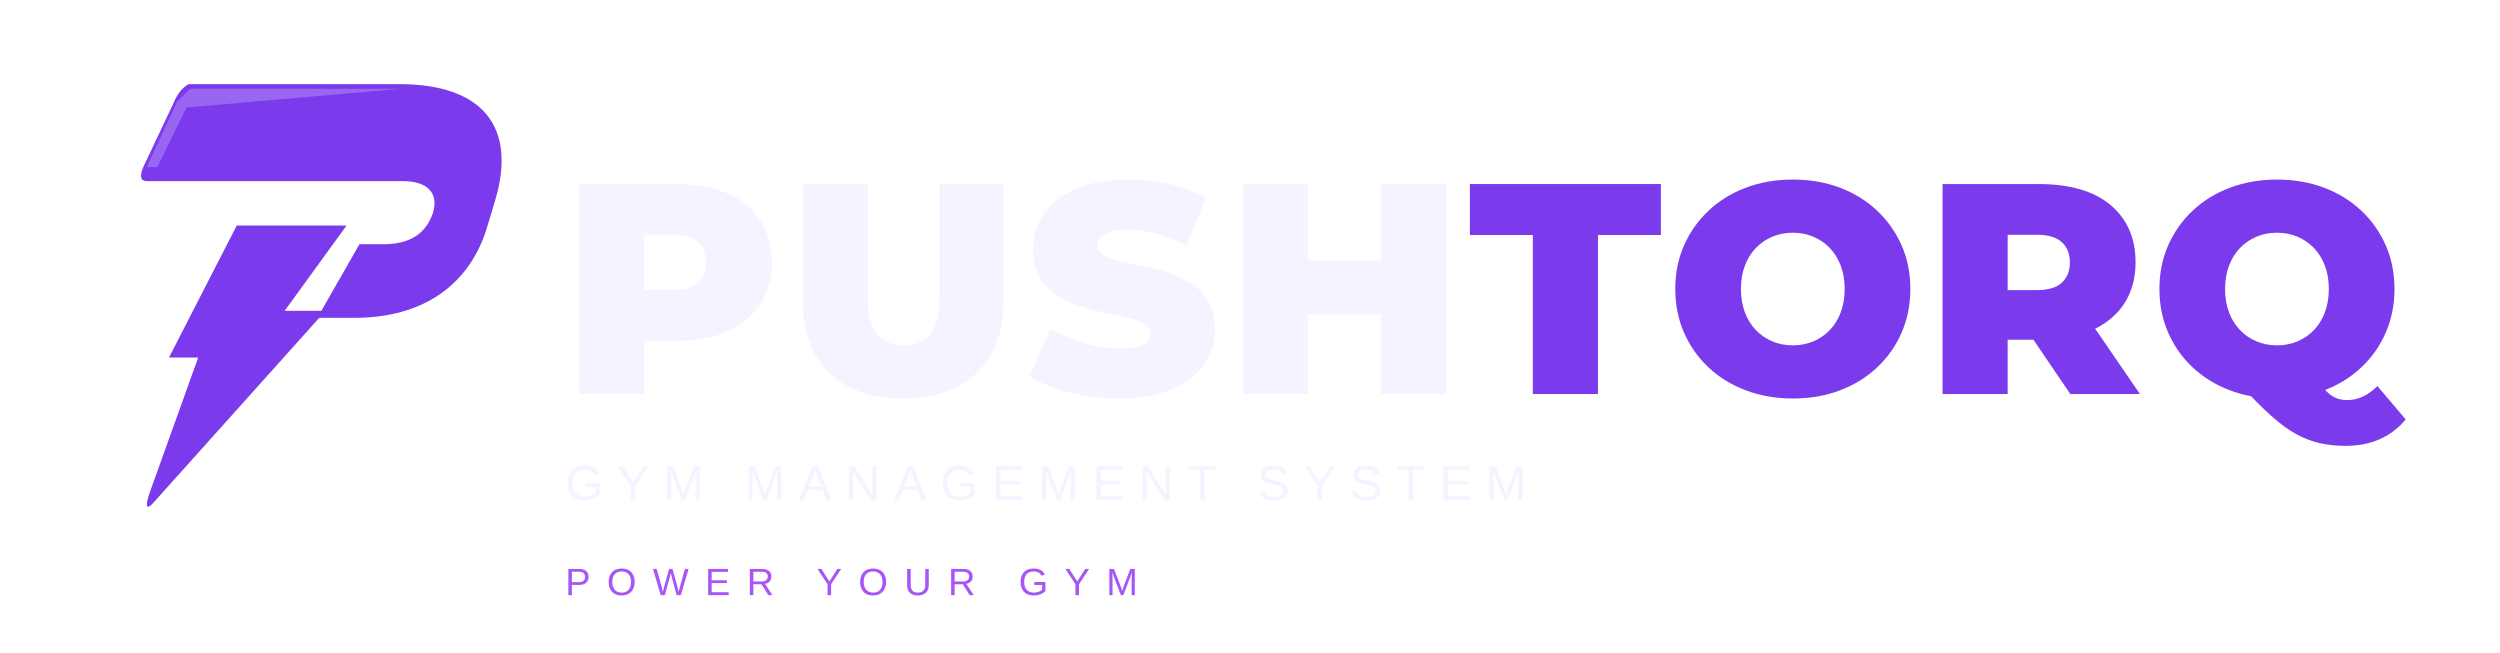
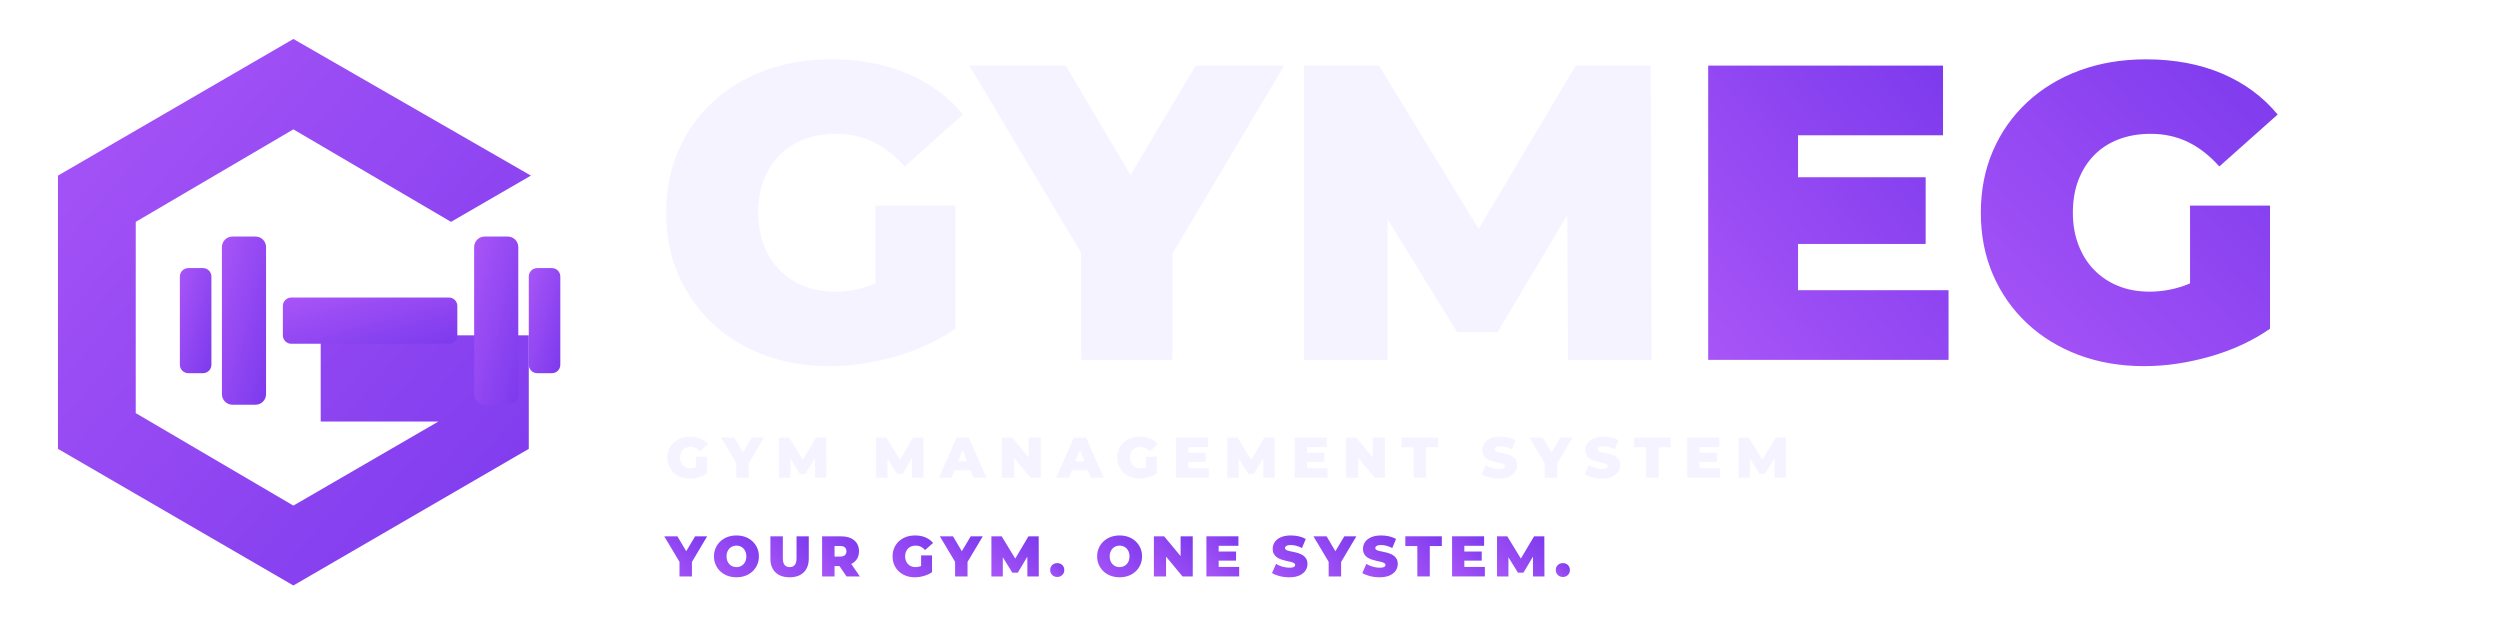
- <svg xmlns="http://www.w3.org/2000/svg" viewBox="0 0 920 240">
-   <g transform="translate(8,0) scale(.43)">
-     <path fill="#7C3AED" fill-rule="evenodd" d="M143 72H323C395 72 424 109 405 172L399 192C384 245 342 272 285 272H253L289 209H310C332 209 346 200 352 182C357 165 347 155 326 155H107Q99 155 104 143L130 88Q135 76 143 72Z" />
-     <path fill="#7C3AED" d="M184 193H278L225 266H260L112 431Q104 439 109 423L151 306H126Z" />
-     <path fill="#F5F3FF" opacity=".24" d="M144 76H324L141 92L116 143H107L133 87Z" />
+ <svg xmlns="http://www.w3.org/2000/svg" viewBox="0 0 785 195" role="img" aria-label="GYMEG — YOUR GYM. ONE SYSTEM.">
+   <defs>
+     <linearGradient id="purple" x1="0" y1="0" x2="1" y2="1">
+       <stop stop-color="#A855F7" />
+       <stop offset="1" stop-color="#7C3AED" />
+     </linearGradient>
+   </defs>
+   <g transform="translate(5 3) scale(.66)">
+     <path d="M245 79 132 14 20 79V209L132 274 244 209V155H145V196H201L132 236 57 192V101L132 57 207 101Z" fill="url(#purple)" />
+     <g fill="url(#purple)">
+       <rect x="78" y="123" width="15" height="50" rx="4" />
+       <rect x="98" y="108" width="21" height="80" rx="5" />
+       <rect x="127" y="137" width="83" height="22" rx="4" />
+       <rect x="218" y="108" width="21" height="80" rx="5" />
+       <rect x="244" y="123" width="15" height="50" rx="4" />
+     </g>
  </g>
-   <g transform="translate(206,145) scale(0.1103896,-0.1103896)">
-     <path fill="#F5F3FF" transform="translate(0,0)" d="M63.67 0V700H391.829Q488.898 700 559.545 668.388Q630.192 636.776 668.649 577.896Q707.106 519.016 707.106 438.637Q707.106 358.412 668.649 299.955Q630.192 241.498 559.545 209.463Q488.898 177.429 391.829 177.429H184.122L280.747 271.139V0ZM280.747 247.31 184.122 346.555H378.535Q434.049 346.555 461.117 371.114Q488.184 395.673 488.184 438.637Q488.184 481.755 461.117 506.314Q434.049 530.874 378.535 530.874H184.122L280.747 630.118Z" />
-     <path fill="#F5F3FF" transform="translate(752,0)" d="M392.465 -14.914Q234.567 -14.914 146.118 71.0Q57.67 156.914 57.67 313.294V700H274.747V319.829Q274.747 234.865 306.849 198.573Q338.951 162.281 394.31 162.281Q450.514 162.281 482.194 198.573Q513.874 234.865 513.874 319.829V700H727.261V313.294Q727.261 156.914 638.812 71.0Q550.363 -14.914 392.465 -14.914Z" />
-     <path fill="#F5F3FF" transform="translate(1549,0)" d="M316.759 -14.914Q229.845 -14.914 149.086 5.706Q68.327 26.327 16.878 59.257L87.449 218.539Q136.053 188.763 197.631 170.488Q259.208 152.212 318.449 152.212Q356.171 152.212 378.231 158.03Q400.29 163.849 410.531 174.52Q420.772 185.192 420.772 199.673Q420.772 221 399.461 233.473Q378.151 245.947 343.263 254.223Q308.376 262.498 266.755 271.231Q225.135 279.963 183.092 293.886Q141.049 307.808 106.161 330.576Q71.274 353.343 49.963 390.533Q28.653 427.723 28.653 483.723Q28.653 547.327 64.067 599.741Q99.482 652.155 170.198 683.535Q240.914 714.914 346.743 714.914Q416.347 714.914 484.106 699.759Q551.865 684.604 605.314 653.759L539.588 495.168Q488.518 521.633 439.786 534.71Q391.053 547.788 344.898 547.788Q307.486 547.788 285.004 540.547Q262.522 533.306 252.781 521.29Q243.041 509.274 243.041 494.637Q243.041 474.155 264.351 462.104Q285.661 450.053 320.549 442.277Q355.436 434.502 397.479 426.114Q439.522 417.726 481.143 403.882Q522.763 390.037 557.651 367.347Q592.539 344.657 613.849 307.89Q635.159 271.122 635.159 216.122Q635.159 153.518 599.667 101.104Q564.175 48.69 493.804 16.888Q423.433 -14.914 316.759 -14.914Z" />
-     <path fill="#F5F3FF" transform="translate(2213,0)" d="M524.339 0V700H741.416V0ZM63.67 0V700H280.747V0ZM265.677 265.445V444.71H539.253V265.445Z" />
-     <path fill="#7C3AED" transform="translate(3030,0)" d="M213.808 0V530.029H4V700H640.694V530.029H430.885V0Z" />
-     <path fill="#7C3AED" transform="translate(3687,0)" d="M423.991 -14.914Q339.223 -14.914 267.309 12.086Q195.396 39.086 142.784 88.431Q90.171 137.776 60.904 204.481Q31.637 271.186 31.637 350.398Q31.637 429.611 60.907 495.737Q90.177 561.862 142.806 611.411Q195.435 660.959 267.234 687.937Q339.033 714.914 423.535 714.914Q508.759 714.914 580.152 687.964Q651.545 661.014 704.141 611.516Q756.737 562.017 786.007 495.838Q815.277 429.659 815.277 350.383Q815.277 271.107 786.01 204.364Q756.743 137.62 704.144 88.303Q651.545 38.986 580.152 12.036Q508.759 -14.914 423.991 -14.914ZM423.497 162.281Q460.102 162.281 491.483 175.39Q522.864 188.499 546.446 212.915Q570.029 237.33 583.192 272.049Q596.355 306.767 596.355 350.047Q596.355 393.327 583.21 427.985Q570.064 462.643 546.474 487.067Q522.884 511.492 491.531 524.605Q460.178 537.719 423.573 537.719Q386.967 537.719 355.54 524.6Q324.113 511.481 300.497 487.048Q276.88 462.615 263.72 427.944Q250.559 393.274 250.559 350.051Q250.559 306.829 263.712 272.11Q276.866 237.392 300.47 212.922Q324.073 188.453 355.482 175.367Q386.892 162.281 423.497 162.281Z" />
-     <path fill="#7C3AED" transform="translate(4546,0)" d="M63.67 0V700H383.38Q540.657 700 623.882 629.853Q707.106 559.706 707.106 438.637Q707.106 358.412 668.649 300.455Q630.192 242.498 559.545 211.731Q488.898 180.963 391.829 180.963H184.122L280.747 271.139V0ZM489.494 0 316.564 254.845H546.865L721.641 0ZM280.747 247.31 184.122 346.4H378.535Q434.049 346.4 461.117 371.037Q488.184 395.673 488.184 438.637Q488.184 481.755 461.117 506.314Q434.049 530.874 378.535 530.874H184.122L280.747 630.118Z" />
-     <path fill="#7C3AED" transform="translate(5301,0)" d="M423.568 -14.914Q339.223 -14.914 267.309 12.086Q195.396 39.086 142.784 88.431Q90.171 137.776 60.904 204.505Q31.637 271.234 31.637 350Q31.637 429.611 60.904 495.918Q90.171 562.224 142.803 611.592Q195.435 660.959 267.295 687.937Q339.155 714.914 423.535 714.914Q508.759 714.914 580.152 687.964Q651.545 661.014 704.144 611.697Q756.743 562.38 786.01 496.019Q815.277 429.659 815.277 349.984Q815.277 271.155 786.01 204.388Q756.743 137.62 704.144 88.303Q651.545 38.986 580.152 12.036Q508.759 -14.914 423.568 -14.914ZM652.535 -172.812Q605.551 -172.812 564.947 -163.467Q524.343 -154.122 485.851 -132.588Q447.359 -111.053 405.6 -73.794Q363.841 -36.535 312.702 18.604L537.779 74.261Q562.555 37.261 581.028 16.796Q599.502 -3.67 617.398 -11.98Q635.294 -20.29 657.064 -20.29Q712.171 -20.29 758.257 26.726L852.657 -84.743Q778.588 -172.812 652.535 -172.812ZM423.535 162.281Q460.102 162.281 491.472 175.367Q522.841 188.453 546.445 212.924Q570.048 237.396 583.202 272.116Q596.355 306.837 596.355 350Q596.355 393.327 583.202 428.001Q570.048 462.675 546.445 487.111Q522.841 511.547 491.472 524.633Q460.102 537.719 423.535 537.719Q386.967 537.719 355.52 524.633Q324.073 511.547 300.47 487.111Q276.866 462.675 263.712 428.001Q250.559 393.327 250.559 350Q250.559 306.837 263.712 272.116Q276.866 237.396 300.47 212.924Q324.073 188.453 355.52 175.367Q386.967 162.281 423.535 162.281Z" />
-   </g>
-   <text x="208" y="184" font-family="Arial,sans-serif" font-size="18" letter-spacing="5" fill="#F5F3FF">GYM MANAGEMENT SYSTEM</text>
-   <text x="208" y="219" font-family="Arial,sans-serif" font-size="14" letter-spacing="6" fill="#A855F7">POWER YOUR GYM</text>
+   <path d="M420.155 -14.914Q335.776 -14.914 264.741 11.586Q193.706 38.086 141.516 87.008Q89.327 135.931 60.482 202.698Q31.637 269.465 31.637 350Q31.637 430.535 60.482 497.302Q89.327 564.069 142.016 612.992Q194.706 661.914 266.586 688.414Q338.465 714.914 424.69 714.914Q525.898 714.914 605.614 681.0Q685.33 647.086 737.71 583.637L598.963 460.098Q564.567 498.719 524.439 518.219Q484.31 537.719 435.604 537.719Q393.657 537.719 359.443 524.633Q325.228 511.547 301.057 486.763Q276.885 461.98 263.722 427.653Q250.559 393.327 250.559 350Q250.559 308.518 263.722 273.769Q276.885 239.02 301.057 214.159Q325.228 189.298 358.52 175.79Q391.812 162.281 432.914 162.281Q475.086 162.281 514.947 176.324Q554.808 190.367 597.963 224.453L719.571 74.086Q657.277 30.931 576.984 8.008Q496.69 -14.914 420.155 -14.914ZM719.571 74.086 529.306 101.759V366.984H719.571Z" transform="translate(205.000 113) scale(0.132 -0.132)" fill="#F5F3FF" />
+   <path d="M242.118 0V301.571L291.776 171.584L-23.743 700H205.559L425.832 327.865H292.776L514.894 700H725.057L411.228 171.584L459.196 301.571V0Z" transform="translate(307.508 113) scale(0.132 -0.132)" fill="#F5F3FF" />
+   <path d="M63.67 0V700H242.159L526.812 233.383H432.878L710.151 700H888.641L890.486 0H691.772L689.927 399.266H722.531L524.122 65.947H428.188L222.555 399.266H262.383V0Z" transform="translate(401.040 113) scale(0.132 -0.132)" fill="#F5F3FF" />
+   <path d="M63.67 0V700H622.277V534.253H277.367V165.747H635.433V0ZM262.453 275.739V434.416H580.967V275.739Z" transform="translate(527.968 113) scale(0.132 -0.132)" fill="url(#purple)" />
+   <path d="M420.155 -14.914Q335.776 -14.914 264.741 11.586Q193.706 38.086 141.516 87.008Q89.327 135.931 60.482 202.698Q31.637 269.465 31.637 350Q31.637 430.535 60.482 497.302Q89.327 564.069 142.016 612.992Q194.706 661.914 266.586 688.414Q338.465 714.914 424.69 714.914Q525.898 714.914 605.614 681.0Q685.33 647.086 737.71 583.637L598.963 460.098Q564.567 498.719 524.439 518.219Q484.31 537.719 435.604 537.719Q393.657 537.719 359.443 524.633Q325.228 511.547 301.057 486.763Q276.885 461.98 263.722 427.653Q250.559 393.327 250.559 350Q250.559 308.518 263.722 273.769Q276.885 239.02 301.057 214.159Q325.228 189.298 358.52 175.79Q391.812 162.281 432.914 162.281Q475.086 162.281 514.947 176.324Q554.808 190.367 597.963 224.453L719.571 74.086Q657.277 30.931 576.984 8.008Q496.69 -14.914 420.155 -14.914ZM719.571 74.086 529.306 101.759V366.984H719.571Z" transform="translate(617.804 113) scale(0.132 -0.132)" fill="url(#purple)" />
+   <path d="M420.155 -14.914Q335.776 -14.914 264.741 11.586Q193.706 38.086 141.516 87.008Q89.327 135.931 60.482 202.698Q31.637 269.465 31.637 350Q31.637 430.535 60.482 497.302Q89.327 564.069 142.016 612.992Q194.706 661.914 266.586 688.414Q338.465 714.914 424.69 714.914Q525.898 714.914 605.614 681.0Q685.33 647.086 737.71 583.637L598.963 460.098Q564.567 498.719 524.439 518.219Q484.31 537.719 435.604 537.719Q393.657 537.719 359.443 524.633Q325.228 511.547 301.057 486.763Q276.885 461.98 263.722 427.653Q250.559 393.327 250.559 350Q250.559 308.518 263.722 273.769Q276.885 239.02 301.057 214.159Q325.228 189.298 358.52 175.79Q391.812 162.281 432.914 162.281Q475.086 162.281 514.947 176.324Q554.808 190.367 597.963 224.453L719.571 74.086Q657.277 30.931 576.984 8.008Q496.69 -14.914 420.155 -14.914ZM719.571 74.086 529.306 101.759V366.984H719.571Z" transform="translate(209.000 150) scale(0.018 -0.018)" fill="#F5F3FF" />
+   <path d="M242.118 0V301.571L291.776 171.584L-23.743 700H205.559L425.832 327.865H292.776L514.894 700H725.057L411.228 171.584L459.196 301.571V0Z" transform="translate(226.842 150) scale(0.018 -0.018)" fill="#F5F3FF" />
+   <path d="M63.67 0V700H242.159L526.812 233.383H432.878L710.151 700H888.641L890.486 0H691.772L689.927 399.266H722.531L524.122 65.947H428.188L222.555 399.266H262.383V0Z" transform="translate(243.460 150) scale(0.018 -0.018)" fill="#F5F3FF" />
+   <path d="" transform="translate(264.632 150) scale(0.018 -0.018)" fill="#F5F3FF" />
+   <path d="M63.67 0V700H242.159L526.812 233.383H432.878L710.151 700H888.641L890.486 0H691.772L689.927 399.266H722.531L524.122 65.947H428.188L222.555 399.266H262.383V0Z" transform="translate(273.960 150) scale(0.018 -0.018)" fill="#F5F3FF" />
+   <path d="M-16.518 0 291.033 700H504.575L812.281 0H587.514L353.604 595.6H438.469L204.559 0ZM158.967 129.135 214.469 287.037H546.396L602.053 129.135Z" transform="translate(295.132 150) scale(0.018 -0.018)" fill="#F5F3FF" />
+   <path d="M63.67 0V700H242.159L612.894 253.836H529.408V700H741.416V0H562.927L192.192 446.164H275.677V0Z" transform="translate(313.460 150) scale(0.018 -0.018)" fill="#F5F3FF" />
+   <path d="M-16.518 0 291.033 700H504.575L812.281 0H587.514L353.604 595.6H438.469L204.559 0ZM158.967 129.135 214.469 287.037H546.396L602.053 129.135Z" transform="translate(331.950 150) scale(0.018 -0.018)" fill="#F5F3FF" />
+   <path d="M420.155 -14.914Q335.776 -14.914 264.741 11.586Q193.706 38.086 141.516 87.008Q89.327 135.931 60.482 202.698Q31.637 269.465 31.637 350Q31.637 430.535 60.482 497.302Q89.327 564.069 142.016 612.992Q194.706 661.914 266.586 688.414Q338.465 714.914 424.69 714.914Q525.898 714.914 605.614 681.0Q685.33 647.086 737.71 583.637L598.963 460.098Q564.567 498.719 524.439 518.219Q484.31 537.719 435.604 537.719Q393.657 537.719 359.443 524.633Q325.228 511.547 301.057 486.763Q276.885 461.98 263.722 427.653Q250.559 393.327 250.559 350Q250.559 308.518 263.722 273.769Q276.885 239.02 301.057 214.159Q325.228 189.298 358.52 175.79Q391.812 162.281 432.914 162.281Q475.086 162.281 514.947 176.324Q554.808 190.367 597.963 224.453L719.571 74.086Q657.277 30.931 576.984 8.008Q496.69 -14.914 420.155 -14.914ZM719.571 74.086 529.306 101.759V366.984H719.571Z" transform="translate(350.278 150) scale(0.018 -0.018)" fill="#F5F3FF" />
+   <path d="M63.67 0V700H622.277V534.253H277.367V165.747H635.433V0ZM262.453 275.739V434.416H580.967V275.739Z" transform="translate(368.120 150) scale(0.018 -0.018)" fill="#F5F3FF" />
+   <path d="M63.67 0V700H242.159L526.812 233.383H432.878L710.151 700H888.641L890.486 0H691.772L689.927 399.266H722.531L524.122 65.947H428.188L222.555 399.266H262.383V0Z" transform="translate(384.234 150) scale(0.018 -0.018)" fill="#F5F3FF" />
+   <path d="M63.67 0V700H622.277V534.253H277.367V165.747H635.433V0ZM262.453 275.739V434.416H580.967V275.739Z" transform="translate(405.406 150) scale(0.018 -0.018)" fill="#F5F3FF" />
+   <path d="M63.67 0V700H242.159L612.894 253.836H529.408V700H741.416V0H562.927L192.192 446.164H275.677V0Z" transform="translate(421.520 150) scale(0.018 -0.018)" fill="#F5F3FF" />
+   <path d="M213.808 0V530.029H4V700H640.694V530.029H430.885V0Z" transform="translate(440.010 150) scale(0.018 -0.018)" fill="#F5F3FF" />
+   <path d="" transform="translate(455.620 150) scale(0.018 -0.018)" fill="#F5F3FF" />
+   <path d="M316.759 -14.914Q229.845 -14.914 149.086 5.706Q68.327 26.327 16.878 59.257L87.449 218.539Q136.053 188.763 197.631 170.488Q259.208 152.212 318.449 152.212Q356.171 152.212 378.231 158.03Q400.29 163.849 410.531 174.52Q420.772 185.192 420.772 199.673Q420.772 221 399.461 233.473Q378.151 245.947 343.263 254.223Q308.376 262.498 266.755 271.231Q225.135 279.963 183.092 293.886Q141.049 307.808 106.161 330.576Q71.274 353.343 49.963 390.533Q28.653 427.723 28.653 483.723Q28.653 547.327 64.067 599.741Q99.482 652.155 170.198 683.535Q240.914 714.914 346.743 714.914Q416.347 714.914 484.106 699.759Q551.865 684.604 605.314 653.759L539.588 495.168Q488.518 521.633 439.786 534.71Q391.053 547.788 344.898 547.788Q307.486 547.788 285.004 540.547Q262.522 533.306 252.781 521.29Q243.041 509.274 243.041 494.637Q243.041 474.155 264.351 462.104Q285.661 450.053 320.549 442.277Q355.436 434.502 397.479 426.114Q439.522 417.726 481.143 403.882Q522.763 390.037 557.651 367.347Q592.539 344.657 613.849 307.89Q635.159 271.122 635.159 216.122Q635.159 153.518 599.667 101.104Q564.175 48.69 493.804 16.888Q423.433 -14.914 316.759 -14.914Z" transform="translate(464.948 150) scale(0.018 -0.018)" fill="#F5F3FF" />
+   <path d="M242.118 0V301.571L291.776 171.584L-23.743 700H205.559L425.832 327.865H292.776L514.894 700H725.057L411.228 171.584L459.196 301.571V0Z" transform="translate(480.684 150) scale(0.018 -0.018)" fill="#F5F3FF" />
+   <path d="M316.759 -14.914Q229.845 -14.914 149.086 5.706Q68.327 26.327 16.878 59.257L87.449 218.539Q136.053 188.763 197.631 170.488Q259.208 152.212 318.449 152.212Q356.171 152.212 378.231 158.03Q400.29 163.849 410.531 174.52Q420.772 185.192 420.772 199.673Q420.772 221 399.461 233.473Q378.151 245.947 343.263 254.223Q308.376 262.498 266.755 271.231Q225.135 279.963 183.092 293.886Q141.049 307.808 106.161 330.576Q71.274 353.343 49.963 390.533Q28.653 427.723 28.653 483.723Q28.653 547.327 64.067 599.741Q99.482 652.155 170.198 683.535Q240.914 714.914 346.743 714.914Q416.347 714.914 484.106 699.759Q551.865 684.604 605.314 653.759L539.588 495.168Q488.518 521.633 439.786 534.71Q391.053 547.788 344.898 547.788Q307.486 547.788 285.004 540.547Q262.522 533.306 252.781 521.29Q243.041 509.274 243.041 494.637Q243.041 474.155 264.351 462.104Q285.661 450.053 320.549 442.277Q355.436 434.502 397.479 426.114Q439.522 417.726 481.143 403.882Q522.763 390.037 557.651 367.347Q592.539 344.657 613.849 307.89Q635.159 271.122 635.159 216.122Q635.159 153.518 599.667 101.104Q564.175 48.69 493.804 16.888Q423.433 -14.914 316.759 -14.914Z" transform="translate(497.302 150) scale(0.018 -0.018)" fill="#F5F3FF" />
+   <path d="M213.808 0V530.029H4V700H640.694V530.029H430.885V0Z" transform="translate(513.038 150) scale(0.018 -0.018)" fill="#F5F3FF" />
+   <path d="M63.67 0V700H622.277V534.253H277.367V165.747H635.433V0ZM262.453 275.739V434.416H580.967V275.739Z" transform="translate(528.648 150) scale(0.018 -0.018)" fill="#F5F3FF" />
+   <path d="M63.67 0V700H242.159L526.812 233.383H432.878L710.151 700H888.641L890.486 0H691.772L689.927 399.266H722.531L524.122 65.947H428.188L222.555 399.266H262.383V0Z" transform="translate(544.762 150) scale(0.018 -0.018)" fill="#F5F3FF" />
+   <path d="M242.118 0V301.571L291.776 171.584L-23.743 700H205.559L425.832 327.865H292.776L514.894 700H725.057L411.228 171.584L459.196 301.571V0Z" transform="translate(209.000 181) scale(0.018 -0.018)" fill="url(#purple)" />
+   <path d="M423.991 -14.914Q339.223 -14.914 267.309 12.086Q195.396 39.086 142.784 88.431Q90.171 137.776 60.904 204.481Q31.637 271.186 31.637 350.398Q31.637 429.611 60.907 495.737Q90.177 561.862 142.806 611.411Q195.435 660.959 267.234 687.937Q339.033 714.914 423.535 714.914Q508.759 714.914 580.152 687.964Q651.545 661.014 704.141 611.516Q756.737 562.017 786.007 495.838Q815.277 429.659 815.277 350.383Q815.277 271.107 786.01 204.364Q756.743 137.62 704.144 88.303Q651.545 38.986 580.152 12.036Q508.759 -14.914 423.991 -14.914ZM423.497 162.281Q460.102 162.281 491.483 175.39Q522.864 188.499 546.446 212.915Q570.029 237.33 583.192 272.049Q596.355 306.767 596.355 350.047Q596.355 393.327 583.21 427.985Q570.064 462.643 546.474 487.067Q522.884 511.492 491.531 524.605Q460.178 537.719 423.573 537.719Q386.967 537.719 355.54 524.6Q324.113 511.481 300.497 487.048Q276.88 462.615 263.72 427.944Q250.559 393.274 250.559 350.051Q250.559 306.829 263.712 272.11Q276.866 237.392 300.47 212.922Q324.073 188.453 355.482 175.367Q386.892 162.281 423.497 162.281Z" transform="translate(223.618 181) scale(0.018 -0.018)" fill="url(#purple)" />
+   <path d="M392.465 -14.914Q234.567 -14.914 146.118 71.0Q57.67 156.914 57.67 313.294V700H274.747V319.829Q274.747 234.865 306.849 198.573Q338.951 162.281 394.31 162.281Q450.514 162.281 482.194 198.573Q513.874 234.865 513.874 319.829V700H727.261V313.294Q727.261 156.914 638.812 71.0Q550.363 -14.914 392.465 -14.914Z" transform="translate(240.864 181) scale(0.018 -0.018)" fill="url(#purple)" />
+   <path d="M63.67 0V700H383.38Q540.657 700 623.882 629.853Q707.106 559.706 707.106 438.637Q707.106 358.412 668.649 300.455Q630.192 242.498 559.545 211.731Q488.898 180.963 391.829 180.963H184.122L280.747 271.139V0ZM489.494 0 316.564 254.845H546.865L721.641 0ZM280.747 247.31 184.122 346.4H378.535Q434.049 346.4 461.117 371.037Q488.184 395.673 488.184 438.637Q488.184 481.755 461.117 506.314Q434.049 530.874 378.535 530.874H184.122L280.747 630.118Z" transform="translate(256.994 181) scale(0.018 -0.018)" fill="url(#purple)" />
+   <path d="" transform="translate(272.368 181) scale(0.018 -0.018)" fill="url(#purple)" />
+   <path d="M420.155 -14.914Q335.776 -14.914 264.741 11.586Q193.706 38.086 141.516 87.008Q89.327 135.931 60.482 202.698Q31.637 269.465 31.637 350Q31.637 430.535 60.482 497.302Q89.327 564.069 142.016 612.992Q194.706 661.914 266.586 688.414Q338.465 714.914 424.69 714.914Q525.898 714.914 605.614 681.0Q685.33 647.086 737.71 583.637L598.963 460.098Q564.567 498.719 524.439 518.219Q484.31 537.719 435.604 537.719Q393.657 537.719 359.443 524.633Q325.228 511.547 301.057 486.763Q276.885 461.98 263.722 427.653Q250.559 393.327 250.559 350Q250.559 308.518 263.722 273.769Q276.885 239.02 301.057 214.159Q325.228 189.298 358.52 175.79Q391.812 162.281 432.914 162.281Q475.086 162.281 514.947 176.324Q554.808 190.367 597.963 224.453L719.571 74.086Q657.277 30.931 576.984 8.008Q496.69 -14.914 420.155 -14.914ZM719.571 74.086 529.306 101.759V366.984H719.571Z" transform="translate(279.696 181) scale(0.018 -0.018)" fill="url(#purple)" />
+   <path d="M242.118 0V301.571L291.776 171.584L-23.743 700H205.559L425.832 327.865H292.776L514.894 700H725.057L411.228 171.584L459.196 301.571V0Z" transform="translate(295.538 181) scale(0.018 -0.018)" fill="url(#purple)" />
+   <path d="M63.67 0V700H242.159L526.812 233.383H432.878L710.151 700H888.641L890.486 0H691.772L689.927 399.266H722.531L524.122 65.947H428.188L222.555 399.266H262.383V0Z" transform="translate(310.156 181) scale(0.018 -0.018)" fill="url(#purple)" />
+   <path d="M146.726 -9.38Q94.604 -9.38 59.086 24.794Q23.567 58.967 23.567 112.245Q23.567 166.522 59.086 199.351Q94.604 232.179 146.726 232.179Q198.694 232.179 234.212 199.351Q269.73 166.522 269.73 112.245Q269.73 58.967 234.212 24.794Q198.694 -9.38 146.726 -9.38Z" transform="translate(329.328 181) scale(0.018 -0.018)" fill="url(#purple)" />
+   <path d="" transform="translate(336.602 181) scale(0.018 -0.018)" fill="url(#purple)" />
+   <path d="M423.991 -14.914Q339.223 -14.914 267.309 12.086Q195.396 39.086 142.784 88.431Q90.171 137.776 60.904 204.481Q31.637 271.186 31.637 350.398Q31.637 429.611 60.907 495.737Q90.177 561.862 142.806 611.411Q195.435 660.959 267.234 687.937Q339.033 714.914 423.535 714.914Q508.759 714.914 580.152 687.964Q651.545 661.014 704.141 611.516Q756.737 562.017 786.007 495.838Q815.277 429.659 815.277 350.383Q815.277 271.107 786.01 204.364Q756.743 137.62 704.144 88.303Q651.545 38.986 580.152 12.036Q508.759 -14.914 423.991 -14.914ZM423.497 162.281Q460.102 162.281 491.483 175.39Q522.864 188.499 546.446 212.915Q570.029 237.33 583.192 272.049Q596.355 306.767 596.355 350.047Q596.355 393.327 583.21 427.985Q570.064 462.643 546.474 487.067Q522.884 511.492 491.531 524.605Q460.178 537.719 423.573 537.719Q386.967 537.719 355.54 524.6Q324.113 511.481 300.497 487.048Q276.88 462.615 263.72 427.944Q250.559 393.274 250.559 350.051Q250.559 306.829 263.712 272.11Q276.866 237.392 300.47 212.922Q324.073 188.453 355.482 175.367Q386.892 162.281 423.497 162.281Z" transform="translate(343.930 181) scale(0.018 -0.018)" fill="url(#purple)" />
+   <path d="M63.67 0V700H242.159L612.894 253.836H529.408V700H741.416V0H562.927L192.192 446.164H275.677V0Z" transform="translate(361.176 181) scale(0.018 -0.018)" fill="url(#purple)" />
+   <path d="M63.67 0V700H622.277V534.253H277.367V165.747H635.433V0ZM262.453 275.739V434.416H580.967V275.739Z" transform="translate(377.666 181) scale(0.018 -0.018)" fill="url(#purple)" />
+   <path d="" transform="translate(391.780 181) scale(0.018 -0.018)" fill="url(#purple)" />
+   <path d="M316.759 -14.914Q229.845 -14.914 149.086 5.706Q68.327 26.327 16.878 59.257L87.449 218.539Q136.053 188.763 197.631 170.488Q259.208 152.212 318.449 152.212Q356.171 152.212 378.231 158.03Q400.29 163.849 410.531 174.52Q420.772 185.192 420.772 199.673Q420.772 221 399.461 233.473Q378.151 245.947 343.263 254.223Q308.376 262.498 266.755 271.231Q225.135 279.963 183.092 293.886Q141.049 307.808 106.161 330.576Q71.274 353.343 49.963 390.533Q28.653 427.723 28.653 483.723Q28.653 547.327 64.067 599.741Q99.482 652.155 170.198 683.535Q240.914 714.914 346.743 714.914Q416.347 714.914 484.106 699.759Q551.865 684.604 605.314 653.759L539.588 495.168Q488.518 521.633 439.786 534.71Q391.053 547.788 344.898 547.788Q307.486 547.788 285.004 540.547Q262.522 533.306 252.781 521.29Q243.041 509.274 243.041 494.637Q243.041 474.155 264.351 462.104Q285.661 450.053 320.549 442.277Q355.436 434.502 397.479 426.114Q439.522 417.726 481.143 403.882Q522.763 390.037 557.651 367.347Q592.539 344.657 613.849 307.89Q635.159 271.122 635.159 216.122Q635.159 153.518 599.667 101.104Q564.175 48.69 493.804 16.888Q423.433 -14.914 316.759 -14.914Z" transform="translate(399.108 181) scale(0.018 -0.018)" fill="url(#purple)" />
+   <path d="M242.118 0V301.571L291.776 171.584L-23.743 700H205.559L425.832 327.865H292.776L514.894 700H725.057L411.228 171.584L459.196 301.571V0Z" transform="translate(412.844 181) scale(0.018 -0.018)" fill="url(#purple)" />
+   <path d="M316.759 -14.914Q229.845 -14.914 149.086 5.706Q68.327 26.327 16.878 59.257L87.449 218.539Q136.053 188.763 197.631 170.488Q259.208 152.212 318.449 152.212Q356.171 152.212 378.231 158.03Q400.29 163.849 410.531 174.52Q420.772 185.192 420.772 199.673Q420.772 221 399.461 233.473Q378.151 245.947 343.263 254.223Q308.376 262.498 266.755 271.231Q225.135 279.963 183.092 293.886Q141.049 307.808 106.161 330.576Q71.274 353.343 49.963 390.533Q28.653 427.723 28.653 483.723Q28.653 547.327 64.067 599.741Q99.482 652.155 170.198 683.535Q240.914 714.914 346.743 714.914Q416.347 714.914 484.106 699.759Q551.865 684.604 605.314 653.759L539.588 495.168Q488.518 521.633 439.786 534.71Q391.053 547.788 344.898 547.788Q307.486 547.788 285.004 540.547Q262.522 533.306 252.781 521.29Q243.041 509.274 243.041 494.637Q243.041 474.155 264.351 462.104Q285.661 450.053 320.549 442.277Q355.436 434.502 397.479 426.114Q439.522 417.726 481.143 403.882Q522.763 390.037 557.651 367.347Q592.539 344.657 613.849 307.89Q635.159 271.122 635.159 216.122Q635.159 153.518 599.667 101.104Q564.175 48.69 493.804 16.888Q423.433 -14.914 316.759 -14.914Z" transform="translate(427.462 181) scale(0.018 -0.018)" fill="url(#purple)" />
+   <path d="M213.808 0V530.029H4V700H640.694V530.029H430.885V0Z" transform="translate(441.198 181) scale(0.018 -0.018)" fill="url(#purple)" />
+   <path d="M63.67 0V700H622.277V534.253H277.367V165.747H635.433V0ZM262.453 275.739V434.416H580.967V275.739Z" transform="translate(454.808 181) scale(0.018 -0.018)" fill="url(#purple)" />
+   <path d="M63.67 0V700H242.159L526.812 233.383H432.878L710.151 700H888.641L890.486 0H691.772L689.927 399.266H722.531L524.122 65.947H428.188L222.555 399.266H262.383V0Z" transform="translate(468.922 181) scale(0.018 -0.018)" fill="url(#purple)" />
+   <path d="M146.726 -9.38Q94.604 -9.38 59.086 24.794Q23.567 58.967 23.567 112.245Q23.567 166.522 59.086 199.351Q94.604 232.179 146.726 232.179Q198.694 232.179 234.212 199.351Q269.73 166.522 269.73 112.245Q269.73 58.967 234.212 24.794Q198.694 -9.38 146.726 -9.38Z" transform="translate(488.094 181) scale(0.018 -0.018)" fill="url(#purple)" />
</svg>
